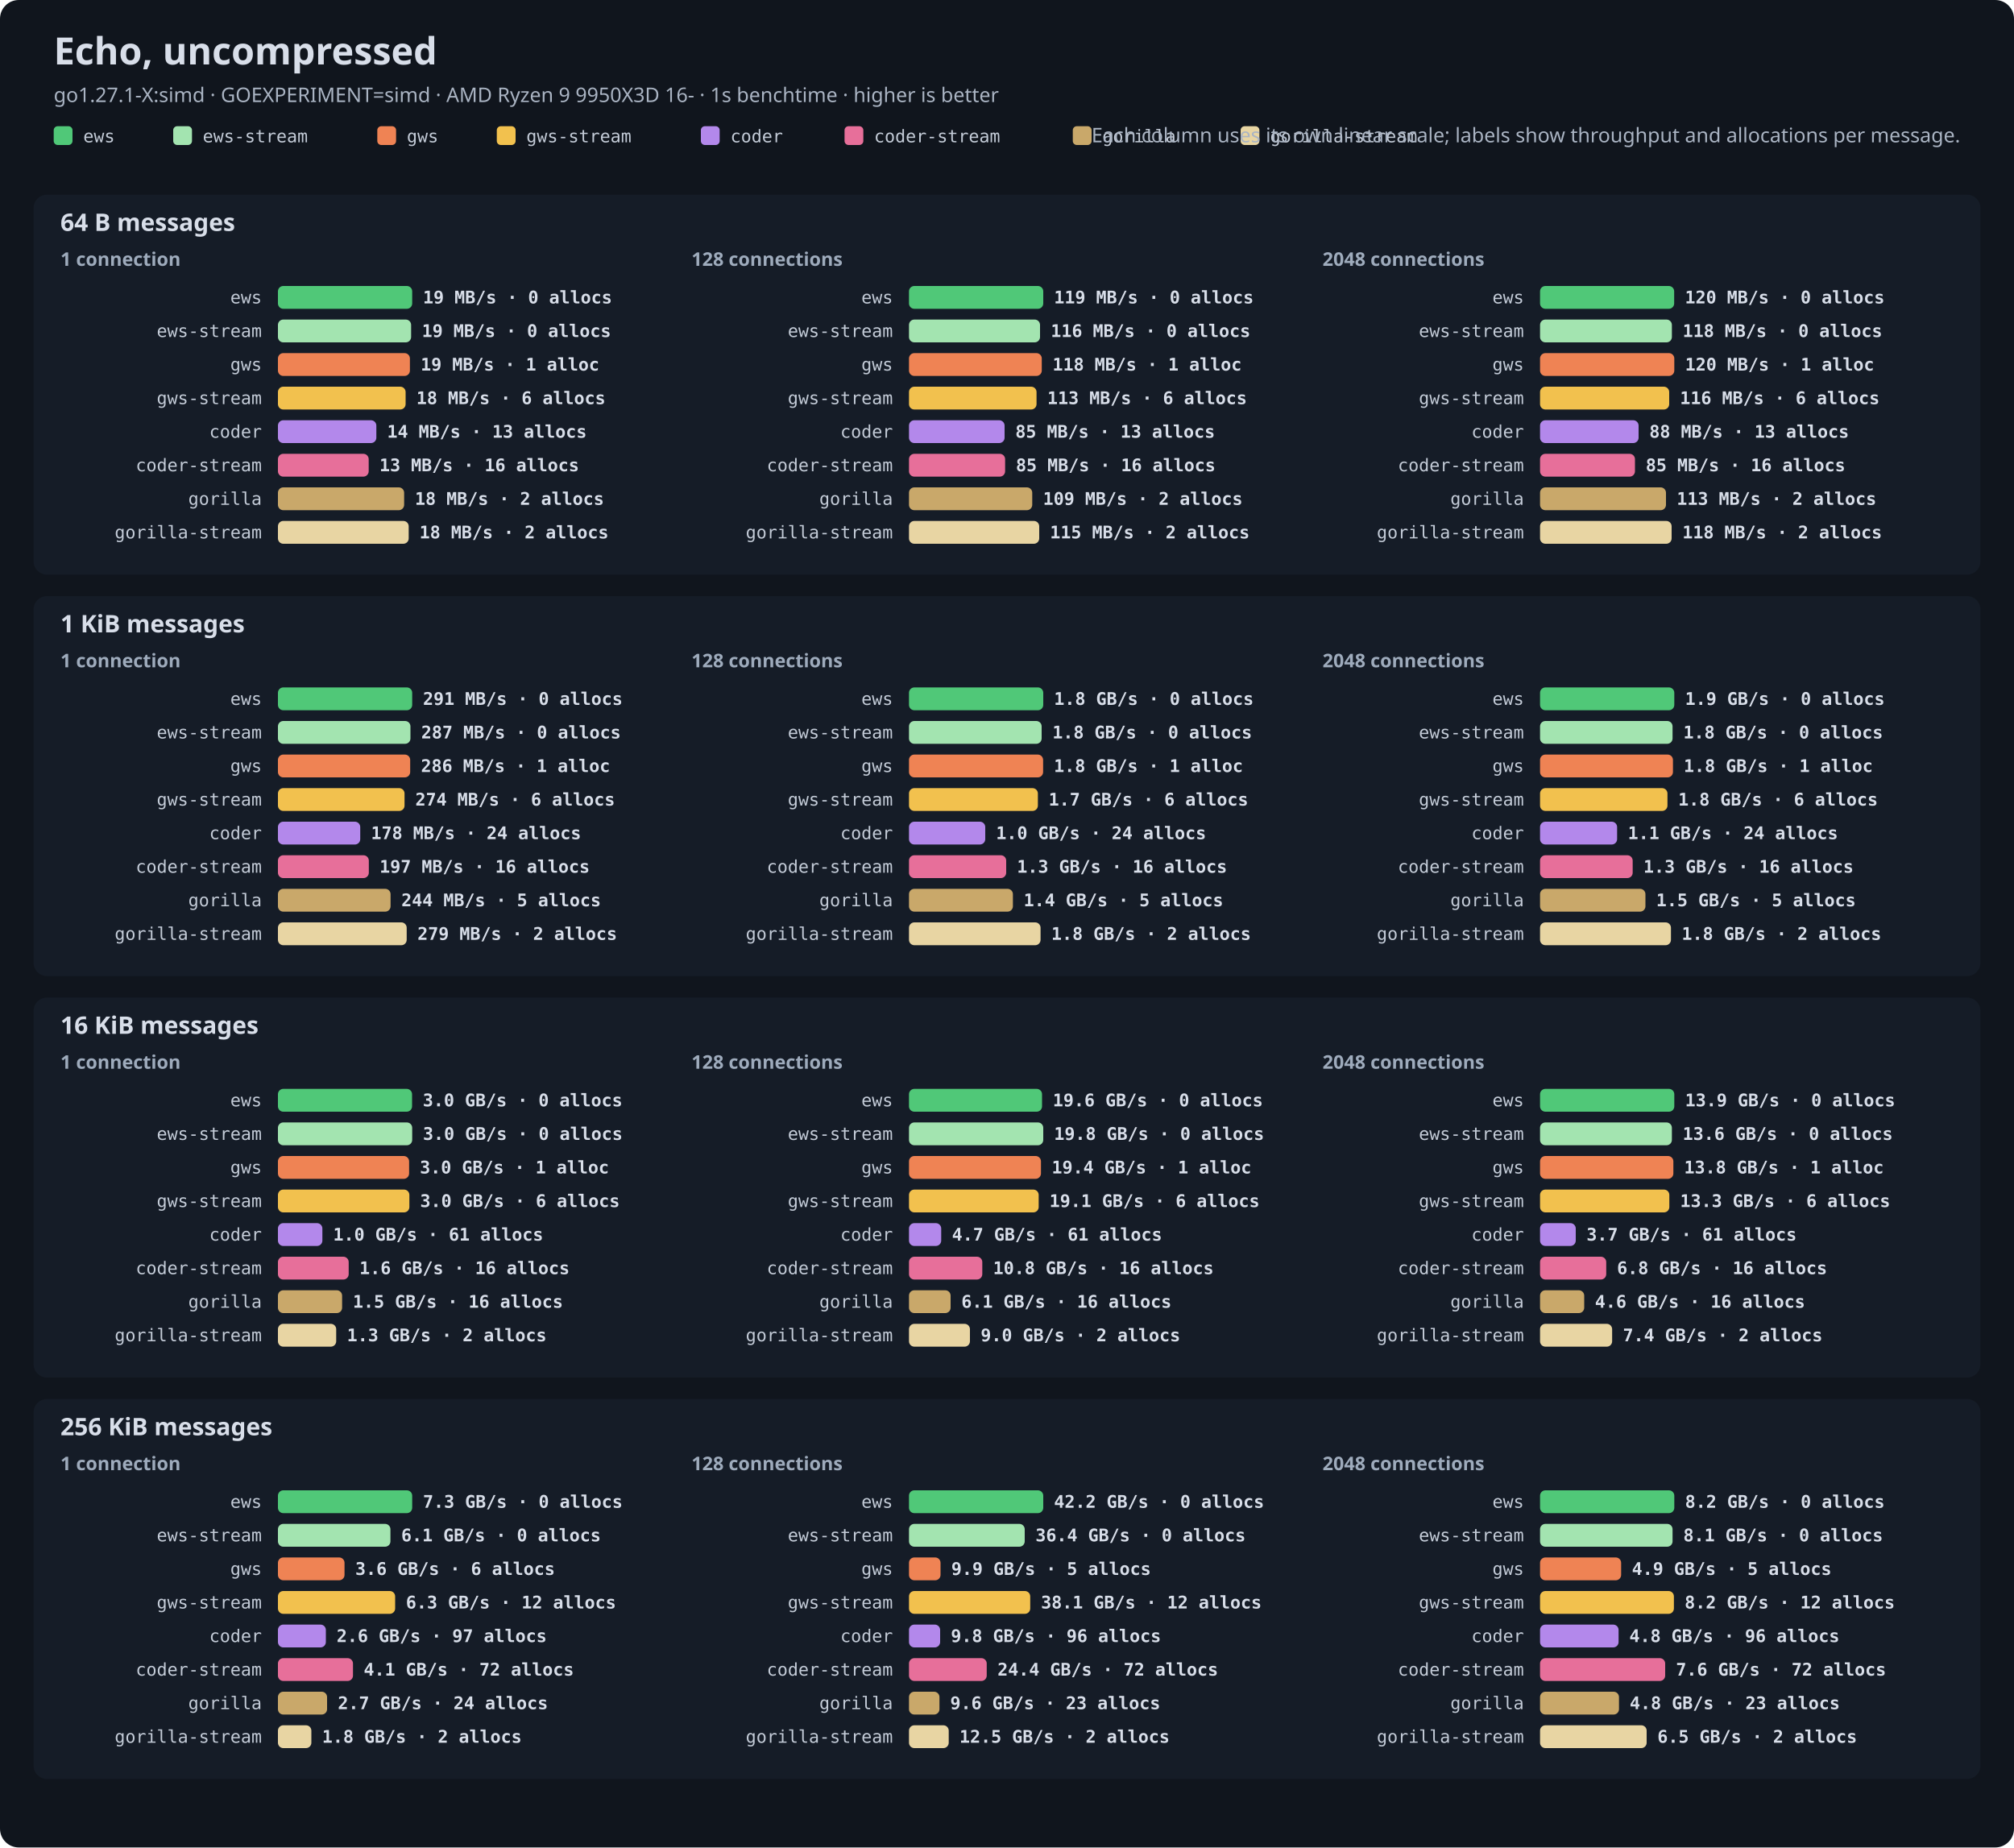
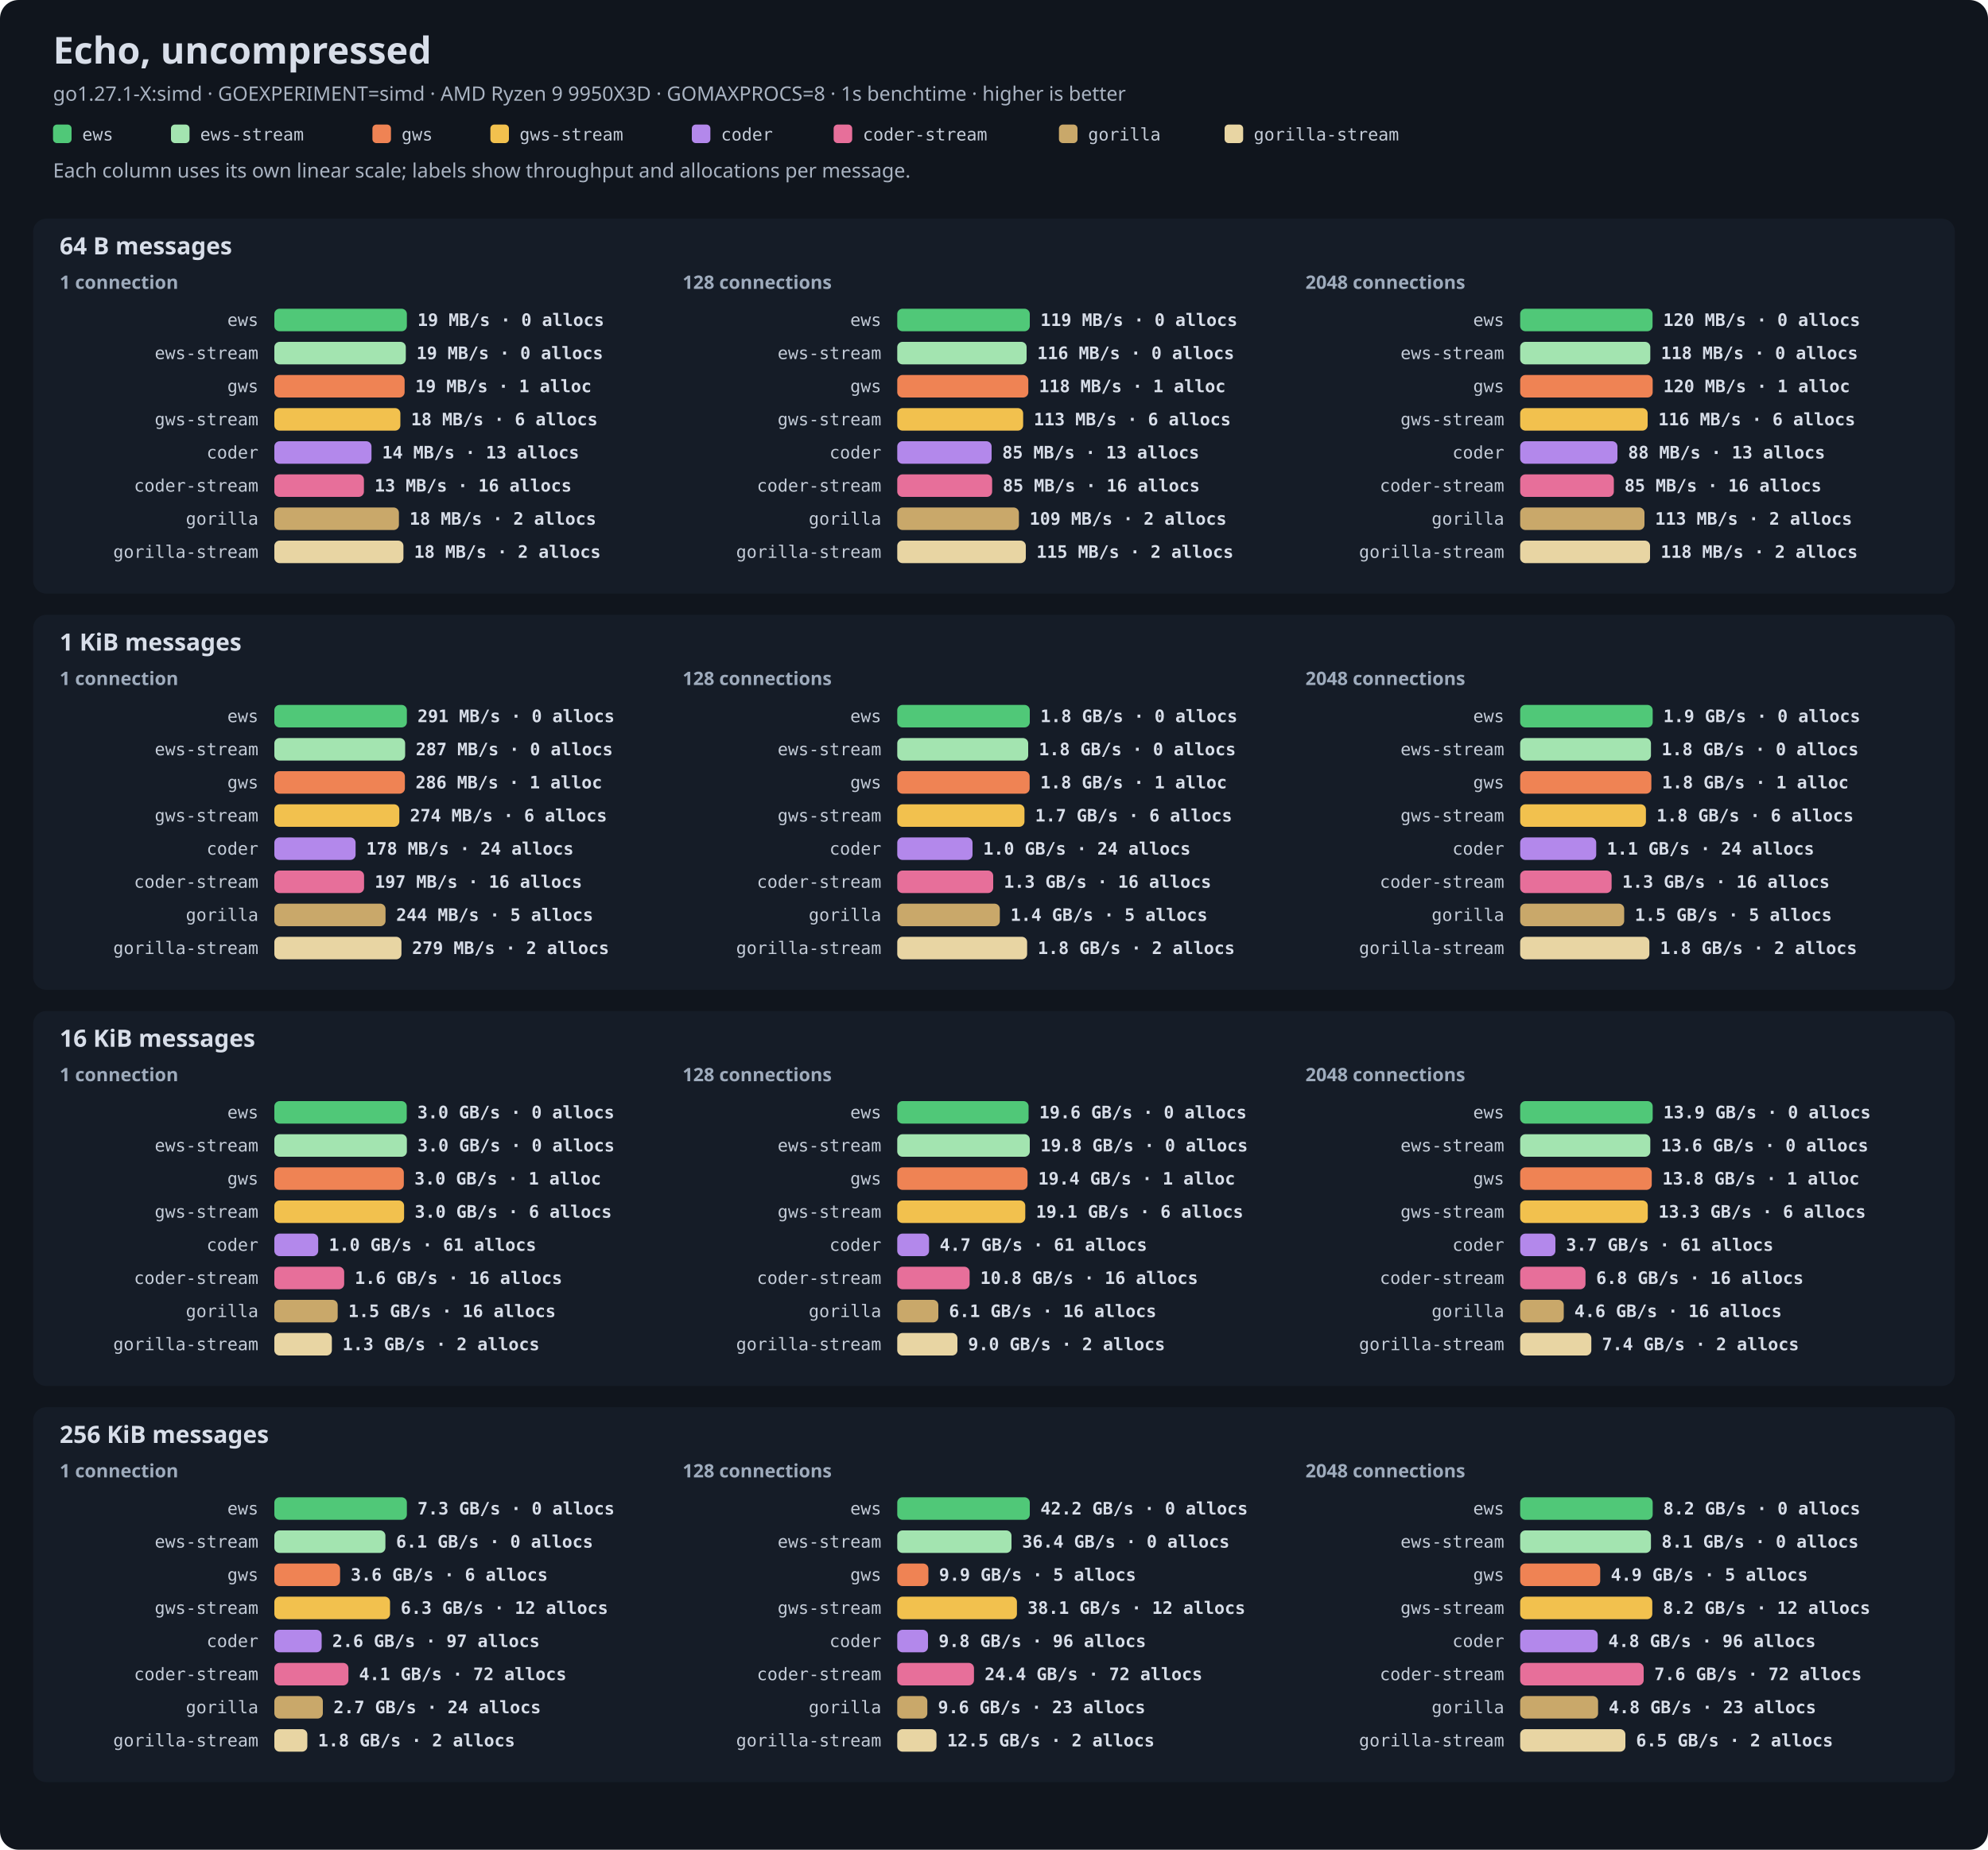
- <svg xmlns="http://www.w3.org/2000/svg" width="1500" height="1376" viewBox="0 0 1500 1376" role="img" aria-labelledby="title desc">
+ <svg xmlns="http://www.w3.org/2000/svg" width="1500" height="1396" viewBox="0 0 1500 1396" role="img" aria-labelledby="title desc">
  <style>text{font-family:ui-monospace,SFMono-Regular,Menlo,Consolas,monospace;fill:#d8dee9}.title{font-family:ui-sans-serif,system-ui,sans-serif;font-size:28px;font-weight:700}.subtitle{font-family:ui-sans-serif,system-ui,sans-serif;font-size:15px;fill:#aab4c3}.group{font-family:ui-sans-serif,system-ui,sans-serif;font-size:18px;font-weight:650}.contract{font-family:ui-sans-serif,system-ui,sans-serif;font-size:14px;font-weight:650;fill:#9eabbc}.series{font-size:13px;fill:#c4ccd8}.value{font-size:13px;font-weight:650}.panel{fill:#151c27}</style>
-   <rect width="1500" height="1376" rx="14" fill="#10151d" />
+   <rect width="1500" height="1396" rx="14" fill="#10151d" />
  <text class="title" x="40" y="48">Echo, uncompressed</text>
-   <text class="subtitle" x="40" y="76">go1.27.1-X:simd · GOEXPERIMENT=simd · AMD Ryzen 9 9950X3D 16- · 1s benchtime · higher is better</text>
+   <text class="subtitle" x="40" y="76">go1.27.1-X:simd · GOEXPERIMENT=simd · AMD Ryzen 9 9950X3D · GOMAXPROCS=8 · 1s benchtime · higher is better</text>
  <rect x="40" y="94" width="14" height="14" rx="3" fill="#50c878" />
  <text class="series" x="62" y="106">ews</text>
  <rect x="129" y="94" width="14" height="14" rx="3" fill="#a3e4b0" />
  <text class="series" x="151" y="106">ews-stream</text>
  <rect x="281" y="94" width="14" height="14" rx="3" fill="#ef8354" />
  <text class="series" x="303" y="106">gws</text>
  <rect x="370" y="94" width="14" height="14" rx="3" fill="#f2c14e" />
  <text class="series" x="392" y="106">gws-stream</text>
  <rect x="522" y="94" width="14" height="14" rx="3" fill="#b388eb" />
  <text class="series" x="544" y="106">coder</text>
  <rect x="629" y="94" width="14" height="14" rx="3" fill="#e76f9a" />
  <text class="series" x="651" y="106">coder-stream</text>
  <rect x="799" y="94" width="14" height="14" rx="3" fill="#c9a86a" />
  <text class="series" x="821" y="106">gorilla</text>
  <rect x="924" y="94" width="14" height="14" rx="3" fill="#e8d5a3" />
  <text class="series" x="946" y="106">gorilla-stream</text>
-   <text class="subtitle" x="1460" y="106" text-anchor="end">Each column uses its own linear scale; labels show throughput and allocations per message.</text>
-   <g transform="translate(0,145)">
+   <text class="subtitle" x="40" y="134">Each column uses its own linear scale; labels show throughput and allocations per message.</text>
+   <g transform="translate(0,165)">
    <rect class="panel" x="25" y="0" width="1450" height="283" rx="10" />
    <text class="group" x="45" y="27">64 B messages</text>
    <text class="contract" x="45" y="53">1 connection</text>
    <text class="series" x="195" y="81" text-anchor="end">ews</text>
    <rect x="207" y="68" width="100.0" height="17" rx="4" fill="#50c878" />
    <text class="value" x="315.0" y="81">19 MB/s · 0 allocs</text>
    <text class="series" x="195" y="106" text-anchor="end">ews-stream</text>
    <rect x="207" y="93" width="99.2" height="17" rx="4" fill="#a3e4b0" />
    <text class="value" x="314.2" y="106">19 MB/s · 0 allocs</text>
    <text class="series" x="195" y="131" text-anchor="end">gws</text>
    <rect x="207" y="118" width="98.3" height="17" rx="4" fill="#ef8354" />
    <text class="value" x="313.3" y="131">19 MB/s · 1 alloc</text>
    <text class="series" x="195" y="156" text-anchor="end">gws-stream</text>
    <rect x="207" y="143" width="95.1" height="17" rx="4" fill="#f2c14e" />
    <text class="value" x="310.1" y="156">18 MB/s · 6 allocs</text>
    <text class="series" x="195" y="181" text-anchor="end">coder</text>
    <rect x="207" y="168" width="73.3" height="17" rx="4" fill="#b388eb" />
    <text class="value" x="288.3" y="181">14 MB/s · 13 allocs</text>
    <text class="series" x="195" y="206" text-anchor="end">coder-stream</text>
    <rect x="207" y="193" width="67.6" height="17" rx="4" fill="#e76f9a" />
    <text class="value" x="282.6" y="206">13 MB/s · 16 allocs</text>
    <text class="series" x="195" y="231" text-anchor="end">gorilla</text>
    <rect x="207" y="218" width="94.0" height="17" rx="4" fill="#c9a86a" />
    <text class="value" x="309.0" y="231">18 MB/s · 2 allocs</text>
    <text class="series" x="195" y="256" text-anchor="end">gorilla-stream</text>
    <rect x="207" y="243" width="97.4" height="17" rx="4" fill="#e8d5a3" />
    <text class="value" x="312.4" y="256">18 MB/s · 2 allocs</text>
    <text class="contract" x="515" y="53">128 connections</text>
    <text class="series" x="665" y="81" text-anchor="end">ews</text>
    <rect x="677" y="68" width="100.0" height="17" rx="4" fill="#50c878" />
    <text class="value" x="785.0" y="81">119 MB/s · 0 allocs</text>
    <text class="series" x="665" y="106" text-anchor="end">ews-stream</text>
    <rect x="677" y="93" width="97.6" height="17" rx="4" fill="#a3e4b0" />
    <text class="value" x="782.6" y="106">116 MB/s · 0 allocs</text>
    <text class="series" x="665" y="131" text-anchor="end">gws</text>
    <rect x="677" y="118" width="98.9" height="17" rx="4" fill="#ef8354" />
    <text class="value" x="783.9" y="131">118 MB/s · 1 alloc</text>
    <text class="series" x="665" y="156" text-anchor="end">gws-stream</text>
    <rect x="677" y="143" width="95.0" height="17" rx="4" fill="#f2c14e" />
    <text class="value" x="780.0" y="156">113 MB/s · 6 allocs</text>
    <text class="series" x="665" y="181" text-anchor="end">coder</text>
    <rect x="677" y="168" width="71.2" height="17" rx="4" fill="#b388eb" />
    <text class="value" x="756.2" y="181">85 MB/s · 13 allocs</text>
    <text class="series" x="665" y="206" text-anchor="end">coder-stream</text>
    <rect x="677" y="193" width="71.6" height="17" rx="4" fill="#e76f9a" />
    <text class="value" x="756.6" y="206">85 MB/s · 16 allocs</text>
    <text class="series" x="665" y="231" text-anchor="end">gorilla</text>
    <rect x="677" y="218" width="91.8" height="17" rx="4" fill="#c9a86a" />
    <text class="value" x="776.8" y="231">109 MB/s · 2 allocs</text>
    <text class="series" x="665" y="256" text-anchor="end">gorilla-stream</text>
    <rect x="677" y="243" width="97.0" height="17" rx="4" fill="#e8d5a3" />
    <text class="value" x="782.0" y="256">115 MB/s · 2 allocs</text>
    <text class="contract" x="985" y="53">2048 connections</text>
    <text class="series" x="1135" y="81" text-anchor="end">ews</text>
    <rect x="1147" y="68" width="99.9" height="17" rx="4" fill="#50c878" />
    <text class="value" x="1254.9" y="81">120 MB/s · 0 allocs</text>
    <text class="series" x="1135" y="106" text-anchor="end">ews-stream</text>
    <rect x="1147" y="93" width="98.2" height="17" rx="4" fill="#a3e4b0" />
    <text class="value" x="1253.2" y="106">118 MB/s · 0 allocs</text>
    <text class="series" x="1135" y="131" text-anchor="end">gws</text>
    <rect x="1147" y="118" width="100.0" height="17" rx="4" fill="#ef8354" />
    <text class="value" x="1255.0" y="131">120 MB/s · 1 alloc</text>
    <text class="series" x="1135" y="156" text-anchor="end">gws-stream</text>
    <rect x="1147" y="143" width="96.2" height="17" rx="4" fill="#f2c14e" />
    <text class="value" x="1251.2" y="156">116 MB/s · 6 allocs</text>
    <text class="series" x="1135" y="181" text-anchor="end">coder</text>
    <rect x="1147" y="168" width="73.4" height="17" rx="4" fill="#b388eb" />
    <text class="value" x="1228.4" y="181">88 MB/s · 13 allocs</text>
    <text class="series" x="1135" y="206" text-anchor="end">coder-stream</text>
    <rect x="1147" y="193" width="70.7" height="17" rx="4" fill="#e76f9a" />
    <text class="value" x="1225.7" y="206">85 MB/s · 16 allocs</text>
    <text class="series" x="1135" y="231" text-anchor="end">gorilla</text>
    <rect x="1147" y="218" width="93.8" height="17" rx="4" fill="#c9a86a" />
    <text class="value" x="1248.8" y="231">113 MB/s · 2 allocs</text>
    <text class="series" x="1135" y="256" text-anchor="end">gorilla-stream</text>
    <rect x="1147" y="243" width="98.0" height="17" rx="4" fill="#e8d5a3" />
    <text class="value" x="1253.0" y="256">118 MB/s · 2 allocs</text>
  </g>
-   <g transform="translate(0,444)">
+   <g transform="translate(0,464)">
    <rect class="panel" x="25" y="0" width="1450" height="283" rx="10" />
    <text class="group" x="45" y="27">1 KiB messages</text>
    <text class="contract" x="45" y="53">1 connection</text>
    <text class="series" x="195" y="81" text-anchor="end">ews</text>
    <rect x="207" y="68" width="100.0" height="17" rx="4" fill="#50c878" />
    <text class="value" x="315.0" y="81">291 MB/s · 0 allocs</text>
    <text class="series" x="195" y="106" text-anchor="end">ews-stream</text>
    <rect x="207" y="93" width="98.7" height="17" rx="4" fill="#a3e4b0" />
    <text class="value" x="313.7" y="106">287 MB/s · 0 allocs</text>
    <text class="series" x="195" y="131" text-anchor="end">gws</text>
    <rect x="207" y="118" width="98.5" height="17" rx="4" fill="#ef8354" />
    <text class="value" x="313.5" y="131">286 MB/s · 1 alloc</text>
    <text class="series" x="195" y="156" text-anchor="end">gws-stream</text>
    <rect x="207" y="143" width="94.3" height="17" rx="4" fill="#f2c14e" />
    <text class="value" x="309.3" y="156">274 MB/s · 6 allocs</text>
    <text class="series" x="195" y="181" text-anchor="end">coder</text>
    <rect x="207" y="168" width="61.3" height="17" rx="4" fill="#b388eb" />
    <text class="value" x="276.3" y="181">178 MB/s · 24 allocs</text>
    <text class="series" x="195" y="206" text-anchor="end">coder-stream</text>
    <rect x="207" y="193" width="67.7" height="17" rx="4" fill="#e76f9a" />
    <text class="value" x="282.7" y="206">197 MB/s · 16 allocs</text>
    <text class="series" x="195" y="231" text-anchor="end">gorilla</text>
    <rect x="207" y="218" width="83.9" height="17" rx="4" fill="#c9a86a" />
    <text class="value" x="298.9" y="231">244 MB/s · 5 allocs</text>
    <text class="series" x="195" y="256" text-anchor="end">gorilla-stream</text>
    <rect x="207" y="243" width="95.9" height="17" rx="4" fill="#e8d5a3" />
    <text class="value" x="310.9" y="256">279 MB/s · 2 allocs</text>
    <text class="contract" x="515" y="53">128 connections</text>
    <text class="series" x="665" y="81" text-anchor="end">ews</text>
    <rect x="677" y="68" width="100.0" height="17" rx="4" fill="#50c878" />
    <text class="value" x="785.0" y="81">1.8 GB/s · 0 allocs</text>
    <text class="series" x="665" y="106" text-anchor="end">ews-stream</text>
    <rect x="677" y="93" width="98.8" height="17" rx="4" fill="#a3e4b0" />
    <text class="value" x="783.8" y="106">1.8 GB/s · 0 allocs</text>
    <text class="series" x="665" y="131" text-anchor="end">gws</text>
    <rect x="677" y="118" width="99.9" height="17" rx="4" fill="#ef8354" />
    <text class="value" x="784.9" y="131">1.8 GB/s · 1 alloc</text>
    <text class="series" x="665" y="156" text-anchor="end">gws-stream</text>
    <rect x="677" y="143" width="96.0" height="17" rx="4" fill="#f2c14e" />
    <text class="value" x="781.0" y="156">1.7 GB/s · 6 allocs</text>
    <text class="series" x="665" y="181" text-anchor="end">coder</text>
    <rect x="677" y="168" width="56.8" height="17" rx="4" fill="#b388eb" />
    <text class="value" x="741.8" y="181">1.0 GB/s · 24 allocs</text>
    <text class="series" x="665" y="206" text-anchor="end">coder-stream</text>
    <rect x="677" y="193" width="72.4" height="17" rx="4" fill="#e76f9a" />
    <text class="value" x="757.4" y="206">1.3 GB/s · 16 allocs</text>
    <text class="series" x="665" y="231" text-anchor="end">gorilla</text>
    <rect x="677" y="218" width="77.4" height="17" rx="4" fill="#c9a86a" />
    <text class="value" x="762.4" y="231">1.4 GB/s · 5 allocs</text>
    <text class="series" x="665" y="256" text-anchor="end">gorilla-stream</text>
    <rect x="677" y="243" width="98.0" height="17" rx="4" fill="#e8d5a3" />
    <text class="value" x="783.0" y="256">1.8 GB/s · 2 allocs</text>
    <text class="contract" x="985" y="53">2048 connections</text>
    <text class="series" x="1135" y="81" text-anchor="end">ews</text>
    <rect x="1147" y="68" width="100.0" height="17" rx="4" fill="#50c878" />
    <text class="value" x="1255.0" y="81">1.9 GB/s · 0 allocs</text>
    <text class="series" x="1135" y="106" text-anchor="end">ews-stream</text>
    <rect x="1147" y="93" width="98.7" height="17" rx="4" fill="#a3e4b0" />
    <text class="value" x="1253.7" y="106">1.8 GB/s · 0 allocs</text>
    <text class="series" x="1135" y="131" text-anchor="end">gws</text>
    <rect x="1147" y="118" width="99.0" height="17" rx="4" fill="#ef8354" />
    <text class="value" x="1254.0" y="131">1.8 GB/s · 1 alloc</text>
    <text class="series" x="1135" y="156" text-anchor="end">gws-stream</text>
    <rect x="1147" y="143" width="94.9" height="17" rx="4" fill="#f2c14e" />
    <text class="value" x="1249.9" y="156">1.8 GB/s · 6 allocs</text>
    <text class="series" x="1135" y="181" text-anchor="end">coder</text>
    <rect x="1147" y="168" width="57.4" height="17" rx="4" fill="#b388eb" />
    <text class="value" x="1212.4" y="181">1.1 GB/s · 24 allocs</text>
    <text class="series" x="1135" y="206" text-anchor="end">coder-stream</text>
    <rect x="1147" y="193" width="69.0" height="17" rx="4" fill="#e76f9a" />
    <text class="value" x="1224.0" y="206">1.3 GB/s · 16 allocs</text>
    <text class="series" x="1135" y="231" text-anchor="end">gorilla</text>
    <rect x="1147" y="218" width="78.5" height="17" rx="4" fill="#c9a86a" />
    <text class="value" x="1233.5" y="231">1.5 GB/s · 5 allocs</text>
    <text class="series" x="1135" y="256" text-anchor="end">gorilla-stream</text>
    <rect x="1147" y="243" width="97.5" height="17" rx="4" fill="#e8d5a3" />
    <text class="value" x="1252.5" y="256">1.8 GB/s · 2 allocs</text>
  </g>
-   <g transform="translate(0,743)">
+   <g transform="translate(0,763)">
    <rect class="panel" x="25" y="0" width="1450" height="283" rx="10" />
    <text class="group" x="45" y="27">16 KiB messages</text>
    <text class="contract" x="45" y="53">1 connection</text>
    <text class="series" x="195" y="81" text-anchor="end">ews</text>
    <rect x="207" y="68" width="99.9" height="17" rx="4" fill="#50c878" />
    <text class="value" x="314.9" y="81">3.0 GB/s · 0 allocs</text>
    <text class="series" x="195" y="106" text-anchor="end">ews-stream</text>
    <rect x="207" y="93" width="100.0" height="17" rx="4" fill="#a3e4b0" />
    <text class="value" x="315.0" y="106">3.0 GB/s · 0 allocs</text>
    <text class="series" x="195" y="131" text-anchor="end">gws</text>
    <rect x="207" y="118" width="97.7" height="17" rx="4" fill="#ef8354" />
    <text class="value" x="312.7" y="131">3.0 GB/s · 1 alloc</text>
    <text class="series" x="195" y="156" text-anchor="end">gws-stream</text>
    <rect x="207" y="143" width="97.9" height="17" rx="4" fill="#f2c14e" />
    <text class="value" x="312.9" y="156">3.0 GB/s · 6 allocs</text>
    <text class="series" x="195" y="181" text-anchor="end">coder</text>
    <rect x="207" y="168" width="33.1" height="17" rx="4" fill="#b388eb" />
    <text class="value" x="248.1" y="181">1.0 GB/s · 61 allocs</text>
    <text class="series" x="195" y="206" text-anchor="end">coder-stream</text>
    <rect x="207" y="193" width="52.7" height="17" rx="4" fill="#e76f9a" />
    <text class="value" x="267.7" y="206">1.6 GB/s · 16 allocs</text>
    <text class="series" x="195" y="231" text-anchor="end">gorilla</text>
    <rect x="207" y="218" width="47.8" height="17" rx="4" fill="#c9a86a" />
    <text class="value" x="262.8" y="231">1.5 GB/s · 16 allocs</text>
    <text class="series" x="195" y="256" text-anchor="end">gorilla-stream</text>
    <rect x="207" y="243" width="43.4" height="17" rx="4" fill="#e8d5a3" />
    <text class="value" x="258.4" y="256">1.3 GB/s · 2 allocs</text>
    <text class="contract" x="515" y="53">128 connections</text>
    <text class="series" x="665" y="81" text-anchor="end">ews</text>
    <rect x="677" y="68" width="99.1" height="17" rx="4" fill="#50c878" />
    <text class="value" x="784.1" y="81">19.6 GB/s · 0 allocs</text>
    <text class="series" x="665" y="106" text-anchor="end">ews-stream</text>
    <rect x="677" y="93" width="100.0" height="17" rx="4" fill="#a3e4b0" />
    <text class="value" x="785.0" y="106">19.8 GB/s · 0 allocs</text>
    <text class="series" x="665" y="131" text-anchor="end">gws</text>
    <rect x="677" y="118" width="98.3" height="17" rx="4" fill="#ef8354" />
    <text class="value" x="783.3" y="131">19.4 GB/s · 1 alloc</text>
    <text class="series" x="665" y="156" text-anchor="end">gws-stream</text>
    <rect x="677" y="143" width="96.6" height="17" rx="4" fill="#f2c14e" />
    <text class="value" x="781.6" y="156">19.1 GB/s · 6 allocs</text>
    <text class="series" x="665" y="181" text-anchor="end">coder</text>
    <rect x="677" y="168" width="24.0" height="17" rx="4" fill="#b388eb" />
    <text class="value" x="709.0" y="181">4.7 GB/s · 61 allocs</text>
    <text class="series" x="665" y="206" text-anchor="end">coder-stream</text>
    <rect x="677" y="193" width="54.6" height="17" rx="4" fill="#e76f9a" />
    <text class="value" x="739.6" y="206">10.8 GB/s · 16 allocs</text>
    <text class="series" x="665" y="231" text-anchor="end">gorilla</text>
    <rect x="677" y="218" width="31.0" height="17" rx="4" fill="#c9a86a" />
    <text class="value" x="716.0" y="231">6.1 GB/s · 16 allocs</text>
    <text class="series" x="665" y="256" text-anchor="end">gorilla-stream</text>
    <rect x="677" y="243" width="45.4" height="17" rx="4" fill="#e8d5a3" />
    <text class="value" x="730.4" y="256">9.0 GB/s · 2 allocs</text>
    <text class="contract" x="985" y="53">2048 connections</text>
    <text class="series" x="1135" y="81" text-anchor="end">ews</text>
    <rect x="1147" y="68" width="100.0" height="17" rx="4" fill="#50c878" />
    <text class="value" x="1255.0" y="81">13.9 GB/s · 0 allocs</text>
    <text class="series" x="1135" y="106" text-anchor="end">ews-stream</text>
    <rect x="1147" y="93" width="98.2" height="17" rx="4" fill="#a3e4b0" />
    <text class="value" x="1253.2" y="106">13.6 GB/s · 0 allocs</text>
    <text class="series" x="1135" y="131" text-anchor="end">gws</text>
    <rect x="1147" y="118" width="99.3" height="17" rx="4" fill="#ef8354" />
    <text class="value" x="1254.3" y="131">13.8 GB/s · 1 alloc</text>
    <text class="series" x="1135" y="156" text-anchor="end">gws-stream</text>
    <rect x="1147" y="143" width="96.3" height="17" rx="4" fill="#f2c14e" />
    <text class="value" x="1251.3" y="156">13.3 GB/s · 6 allocs</text>
    <text class="series" x="1135" y="181" text-anchor="end">coder</text>
    <rect x="1147" y="168" width="26.6" height="17" rx="4" fill="#b388eb" />
    <text class="value" x="1181.6" y="181">3.7 GB/s · 61 allocs</text>
    <text class="series" x="1135" y="206" text-anchor="end">coder-stream</text>
    <rect x="1147" y="193" width="49.3" height="17" rx="4" fill="#e76f9a" />
    <text class="value" x="1204.3" y="206">6.8 GB/s · 16 allocs</text>
    <text class="series" x="1135" y="231" text-anchor="end">gorilla</text>
    <rect x="1147" y="218" width="32.9" height="17" rx="4" fill="#c9a86a" />
    <text class="value" x="1187.9" y="231">4.6 GB/s · 16 allocs</text>
    <text class="series" x="1135" y="256" text-anchor="end">gorilla-stream</text>
    <rect x="1147" y="243" width="53.7" height="17" rx="4" fill="#e8d5a3" />
    <text class="value" x="1208.7" y="256">7.4 GB/s · 2 allocs</text>
  </g>
-   <g transform="translate(0,1042)">
+   <g transform="translate(0,1062)">
    <rect class="panel" x="25" y="0" width="1450" height="283" rx="10" />
    <text class="group" x="45" y="27">256 KiB messages</text>
    <text class="contract" x="45" y="53">1 connection</text>
    <text class="series" x="195" y="81" text-anchor="end">ews</text>
    <rect x="207" y="68" width="100.0" height="17" rx="4" fill="#50c878" />
    <text class="value" x="315.0" y="81">7.3 GB/s · 0 allocs</text>
    <text class="series" x="195" y="106" text-anchor="end">ews-stream</text>
    <rect x="207" y="93" width="83.8" height="17" rx="4" fill="#a3e4b0" />
    <text class="value" x="298.8" y="106">6.1 GB/s · 0 allocs</text>
    <text class="series" x="195" y="131" text-anchor="end">gws</text>
    <rect x="207" y="118" width="49.6" height="17" rx="4" fill="#ef8354" />
    <text class="value" x="264.6" y="131">3.6 GB/s · 6 allocs</text>
    <text class="series" x="195" y="156" text-anchor="end">gws-stream</text>
    <rect x="207" y="143" width="87.3" height="17" rx="4" fill="#f2c14e" />
    <text class="value" x="302.3" y="156">6.3 GB/s · 12 allocs</text>
    <text class="series" x="195" y="181" text-anchor="end">coder</text>
    <rect x="207" y="168" width="35.7" height="17" rx="4" fill="#b388eb" />
    <text class="value" x="250.7" y="181">2.6 GB/s · 97 allocs</text>
    <text class="series" x="195" y="206" text-anchor="end">coder-stream</text>
    <rect x="207" y="193" width="55.9" height="17" rx="4" fill="#e76f9a" />
    <text class="value" x="270.9" y="206">4.1 GB/s · 72 allocs</text>
    <text class="series" x="195" y="231" text-anchor="end">gorilla</text>
    <rect x="207" y="218" width="36.6" height="17" rx="4" fill="#c9a86a" />
    <text class="value" x="251.6" y="231">2.7 GB/s · 24 allocs</text>
    <text class="series" x="195" y="256" text-anchor="end">gorilla-stream</text>
    <rect x="207" y="243" width="24.9" height="17" rx="4" fill="#e8d5a3" />
    <text class="value" x="239.9" y="256">1.8 GB/s · 2 allocs</text>
    <text class="contract" x="515" y="53">128 connections</text>
    <text class="series" x="665" y="81" text-anchor="end">ews</text>
    <rect x="677" y="68" width="100.0" height="17" rx="4" fill="#50c878" />
    <text class="value" x="785.0" y="81">42.2 GB/s · 0 allocs</text>
    <text class="series" x="665" y="106" text-anchor="end">ews-stream</text>
    <rect x="677" y="93" width="86.2" height="17" rx="4" fill="#a3e4b0" />
    <text class="value" x="771.2" y="106">36.4 GB/s · 0 allocs</text>
    <text class="series" x="665" y="131" text-anchor="end">gws</text>
    <rect x="677" y="118" width="23.5" height="17" rx="4" fill="#ef8354" />
    <text class="value" x="708.5" y="131">9.9 GB/s · 5 allocs</text>
    <text class="series" x="665" y="156" text-anchor="end">gws-stream</text>
    <rect x="677" y="143" width="90.3" height="17" rx="4" fill="#f2c14e" />
    <text class="value" x="775.3" y="156">38.1 GB/s · 12 allocs</text>
    <text class="series" x="665" y="181" text-anchor="end">coder</text>
    <rect x="677" y="168" width="23.2" height="17" rx="4" fill="#b388eb" />
    <text class="value" x="708.2" y="181">9.8 GB/s · 96 allocs</text>
    <text class="series" x="665" y="206" text-anchor="end">coder-stream</text>
    <rect x="677" y="193" width="57.9" height="17" rx="4" fill="#e76f9a" />
    <text class="value" x="742.9" y="206">24.4 GB/s · 72 allocs</text>
    <text class="series" x="665" y="231" text-anchor="end">gorilla</text>
    <rect x="677" y="218" width="22.7" height="17" rx="4" fill="#c9a86a" />
    <text class="value" x="707.7" y="231">9.6 GB/s · 23 allocs</text>
    <text class="series" x="665" y="256" text-anchor="end">gorilla-stream</text>
    <rect x="677" y="243" width="29.6" height="17" rx="4" fill="#e8d5a3" />
    <text class="value" x="714.6" y="256">12.5 GB/s · 2 allocs</text>
    <text class="contract" x="985" y="53">2048 connections</text>
    <text class="series" x="1135" y="81" text-anchor="end">ews</text>
    <rect x="1147" y="68" width="100.0" height="17" rx="4" fill="#50c878" />
    <text class="value" x="1255.0" y="81">8.2 GB/s · 0 allocs</text>
    <text class="series" x="1135" y="106" text-anchor="end">ews-stream</text>
    <rect x="1147" y="93" width="98.7" height="17" rx="4" fill="#a3e4b0" />
    <text class="value" x="1253.7" y="106">8.1 GB/s · 0 allocs</text>
    <text class="series" x="1135" y="131" text-anchor="end">gws</text>
    <rect x="1147" y="118" width="60.4" height="17" rx="4" fill="#ef8354" />
    <text class="value" x="1215.4" y="131">4.9 GB/s · 5 allocs</text>
    <text class="series" x="1135" y="156" text-anchor="end">gws-stream</text>
    <rect x="1147" y="143" width="99.7" height="17" rx="4" fill="#f2c14e" />
    <text class="value" x="1254.7" y="156">8.2 GB/s · 12 allocs</text>
    <text class="series" x="1135" y="181" text-anchor="end">coder</text>
    <rect x="1147" y="168" width="58.5" height="17" rx="4" fill="#b388eb" />
    <text class="value" x="1213.5" y="181">4.8 GB/s · 96 allocs</text>
    <text class="series" x="1135" y="206" text-anchor="end">coder-stream</text>
    <rect x="1147" y="193" width="93.2" height="17" rx="4" fill="#e76f9a" />
    <text class="value" x="1248.2" y="206">7.6 GB/s · 72 allocs</text>
    <text class="series" x="1135" y="231" text-anchor="end">gorilla</text>
    <rect x="1147" y="218" width="58.8" height="17" rx="4" fill="#c9a86a" />
    <text class="value" x="1213.8" y="231">4.8 GB/s · 23 allocs</text>
    <text class="series" x="1135" y="256" text-anchor="end">gorilla-stream</text>
    <rect x="1147" y="243" width="79.4" height="17" rx="4" fill="#e8d5a3" />
    <text class="value" x="1234.4" y="256">6.5 GB/s · 2 allocs</text>
  </g>
</svg>
